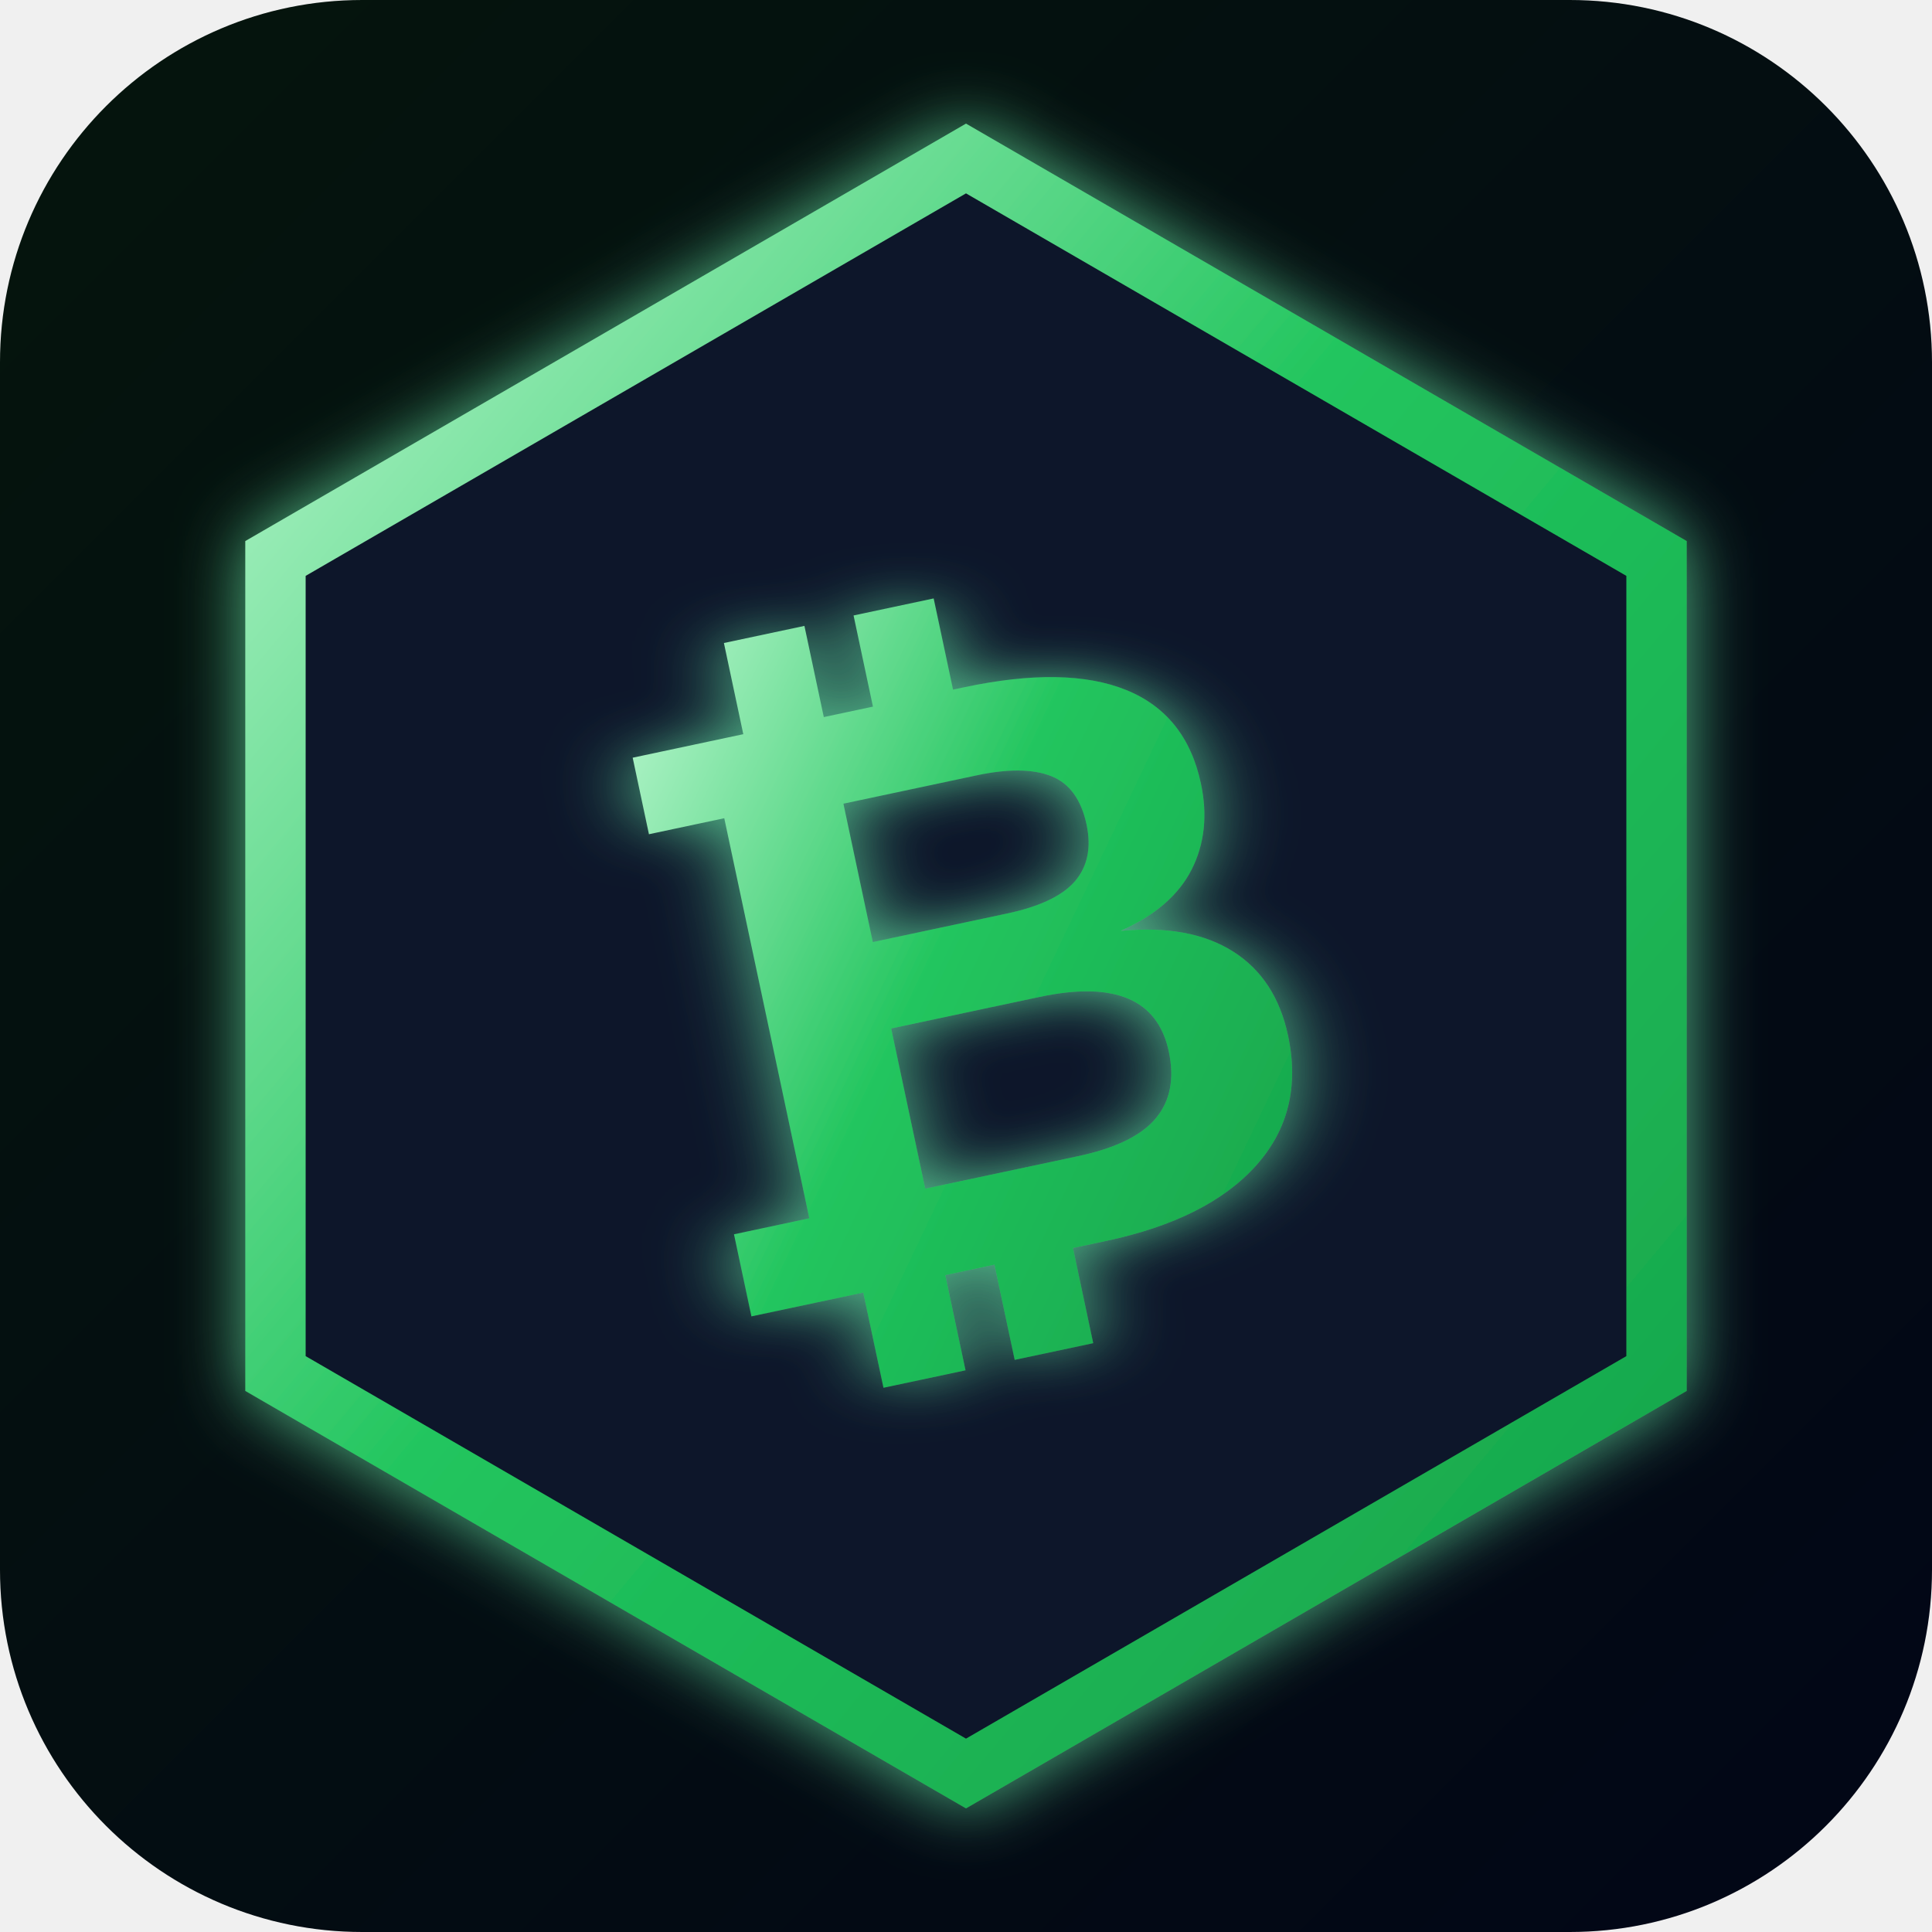
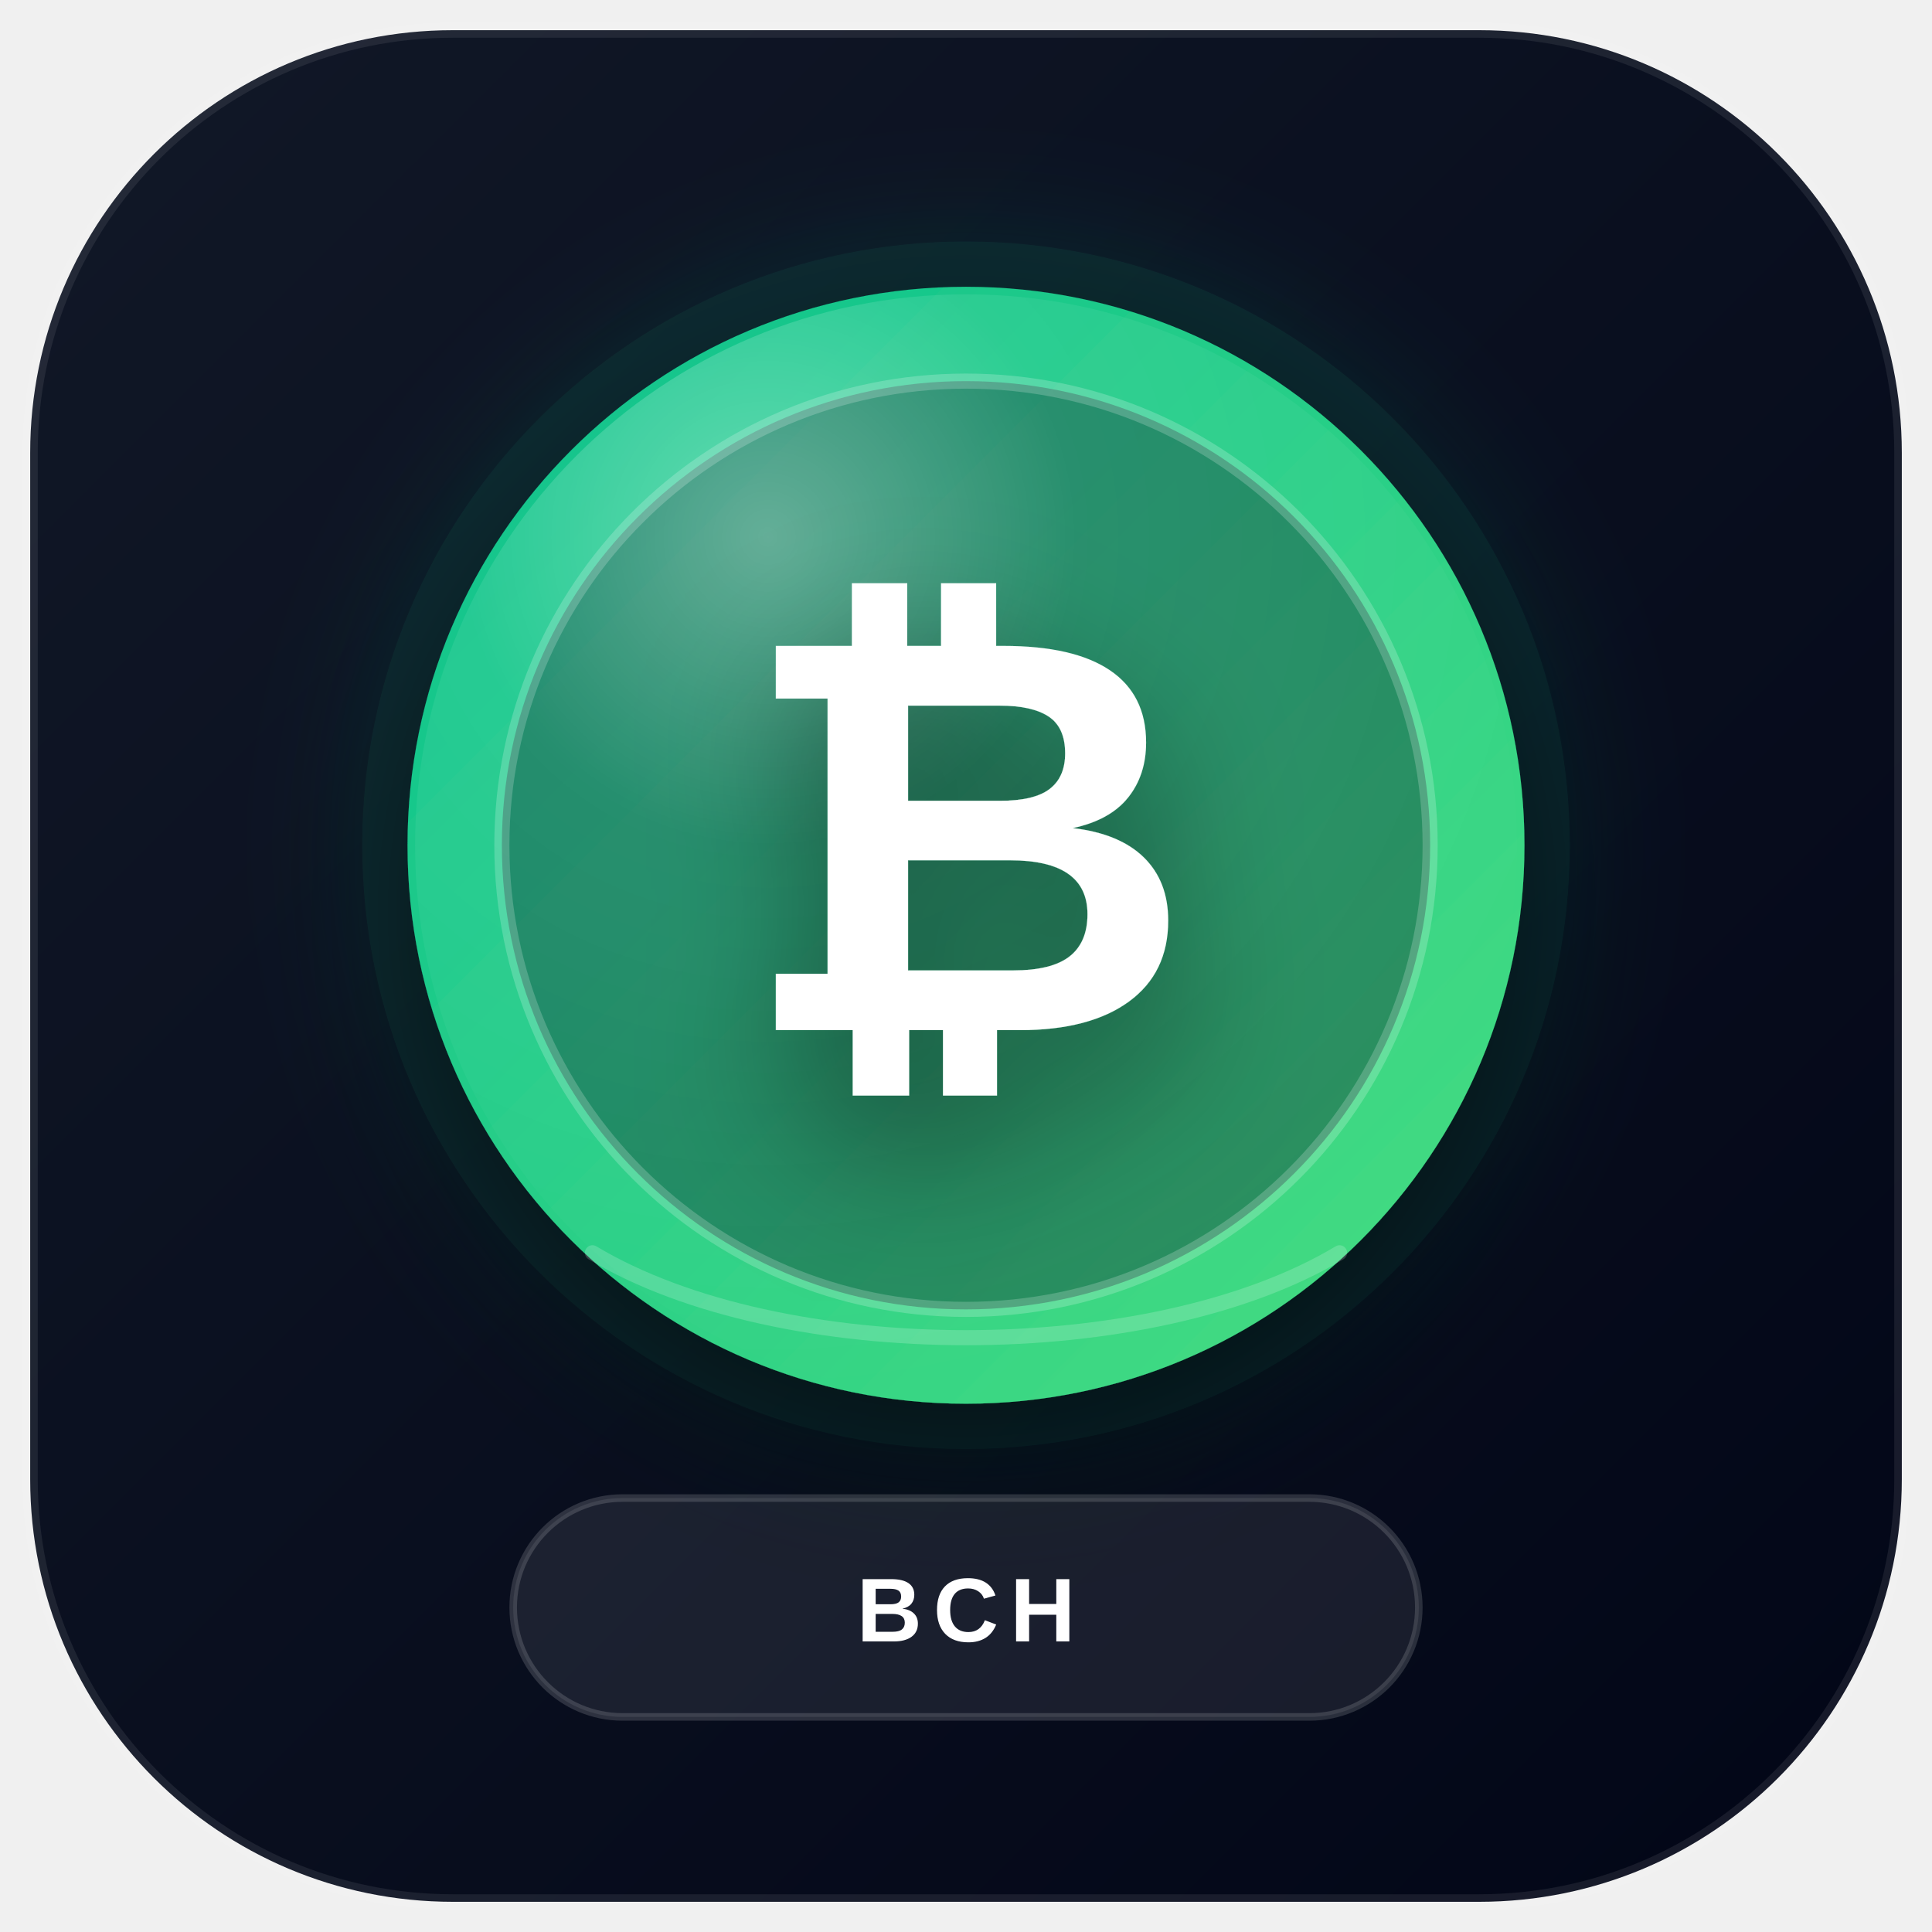
- <svg xmlns="http://www.w3.org/2000/svg" viewBox="0 0 512 512" role="img" aria-labelledby="title desc">
+ <svg xmlns="http://www.w3.org/2000/svg" viewBox="0 0 512 512" role="img">
  <defs>
-     <linearGradient id="bg" x1="0" y1="0" x2="1" y2="1">
-       <stop stop-color="#05150C" />
+     <linearGradient id="tile" x1="0" y1="0" x2="1" y2="1">
+       <stop offset="0" stop-color="#111827" />
      <stop offset="1" stop-color="#020617" />
    </linearGradient>
-     <linearGradient id="cash" x1="0" y1="0" x2="1" y2="1">
-       <stop stop-color="#BBF7D0" />
-       <stop offset=".45" stop-color="#22C55E" />
-       <stop offset="1" stop-color="#16A34A" />
+     <linearGradient id="brand" x1="0" y1="0" x2="1" y2="1">
+       <stop offset="0" stop-color="#0AC18E" />
+       <stop offset="1" stop-color="#4ADE80" />
    </linearGradient>
+     <radialGradient id="shine" cx="32%" cy="22%" r="78%">
+       <stop offset="0" stop-color="#FFFFFF" stop-opacity=".34" />
+       <stop offset=".36" stop-color="#FFFFFF" stop-opacity=".07" />
+       <stop offset="1" stop-color="#FFFFFF" stop-opacity="0" />
+     </radialGradient>
+     <filter id="shadow" x="-40%" y="-40%" width="180%" height="180%">
+       <feDropShadow dx="0" dy="18" stdDeviation="20" flood-color="#000000" flood-opacity=".48" />
+     </filter>
    <filter id="glow" x="-40%" y="-40%" width="180%" height="180%">
-       <feGaussianBlur stdDeviation="9" result="b" />
-       <feColorMatrix in="b" type="matrix" values="0 0 0 0 .13 0 0 0 0 .77 0 0 0 0 .37 0 0 0 .8 0" />
+       <feGaussianBlur stdDeviation="16" result="blur" />
      <feMerge>
-         <feMergeNode />
+         <feMergeNode in="blur" />
        <feMergeNode in="SourceGraphic" />
      </feMerge>
    </filter>
  </defs>
-   <rect width="512" height="512" rx="96" fill="url(#bg)" />
-   <path d="M256 42 439 148v216L256 470 73 364V148Z" fill="#0F172A" stroke="url(#cash)" stroke-width="16" filter="url(#glow)" />
-   <g transform="rotate(-12 256 256)">
-     <text x="256" y="335" text-anchor="middle" font-size="220" font-family="Arial, Helvetica, sans-serif" font-weight="700" fill="url(#cash)" filter="url(#glow)">₿</text>
-   </g>
+   <rect x="8" y="8" width="496" height="496" rx="112" fill="url(#tile)" stroke="#FFFFFF" stroke-opacity=".08" stroke-width="4" />
+   <circle cx="256" cy="224" r="160" fill="#0AC18E" opacity=".14" filter="url(#glow)" />
+   <circle cx="256" cy="224" r="148" fill="url(#brand)" filter="url(#shadow)" />
+   <circle cx="256" cy="224" r="123" fill="#07101F" fill-opacity=".36" stroke="#FFFFFF" stroke-opacity=".20" stroke-width="4" />
+   <circle cx="256" cy="224" r="146" fill="url(#shine)" />
+   <path d="M157 332 C207 362 305 362 355 332" fill="none" stroke="#FFFFFF" stroke-opacity=".18" stroke-width="4" stroke-linecap="round" />
+   <text x="256" y="273" text-anchor="middle" font-family="Arial,Helvetica,sans-serif" font-size="148" font-weight="800" fill="#FFFFFF" filter="url(#shadow)">₿</text>
+   <rect x="136" y="397" width="240" height="58" rx="29" fill="#FFFFFF" fill-opacity=".08" stroke="#FFFFFF" stroke-opacity=".15" stroke-width="2" />
+   <text x="256" y="435" text-anchor="middle" font-family="Arial,Helvetica,sans-serif" font-size="24" font-weight="800" letter-spacing="3" fill="#FFFFFF">BCH</text>
</svg>
